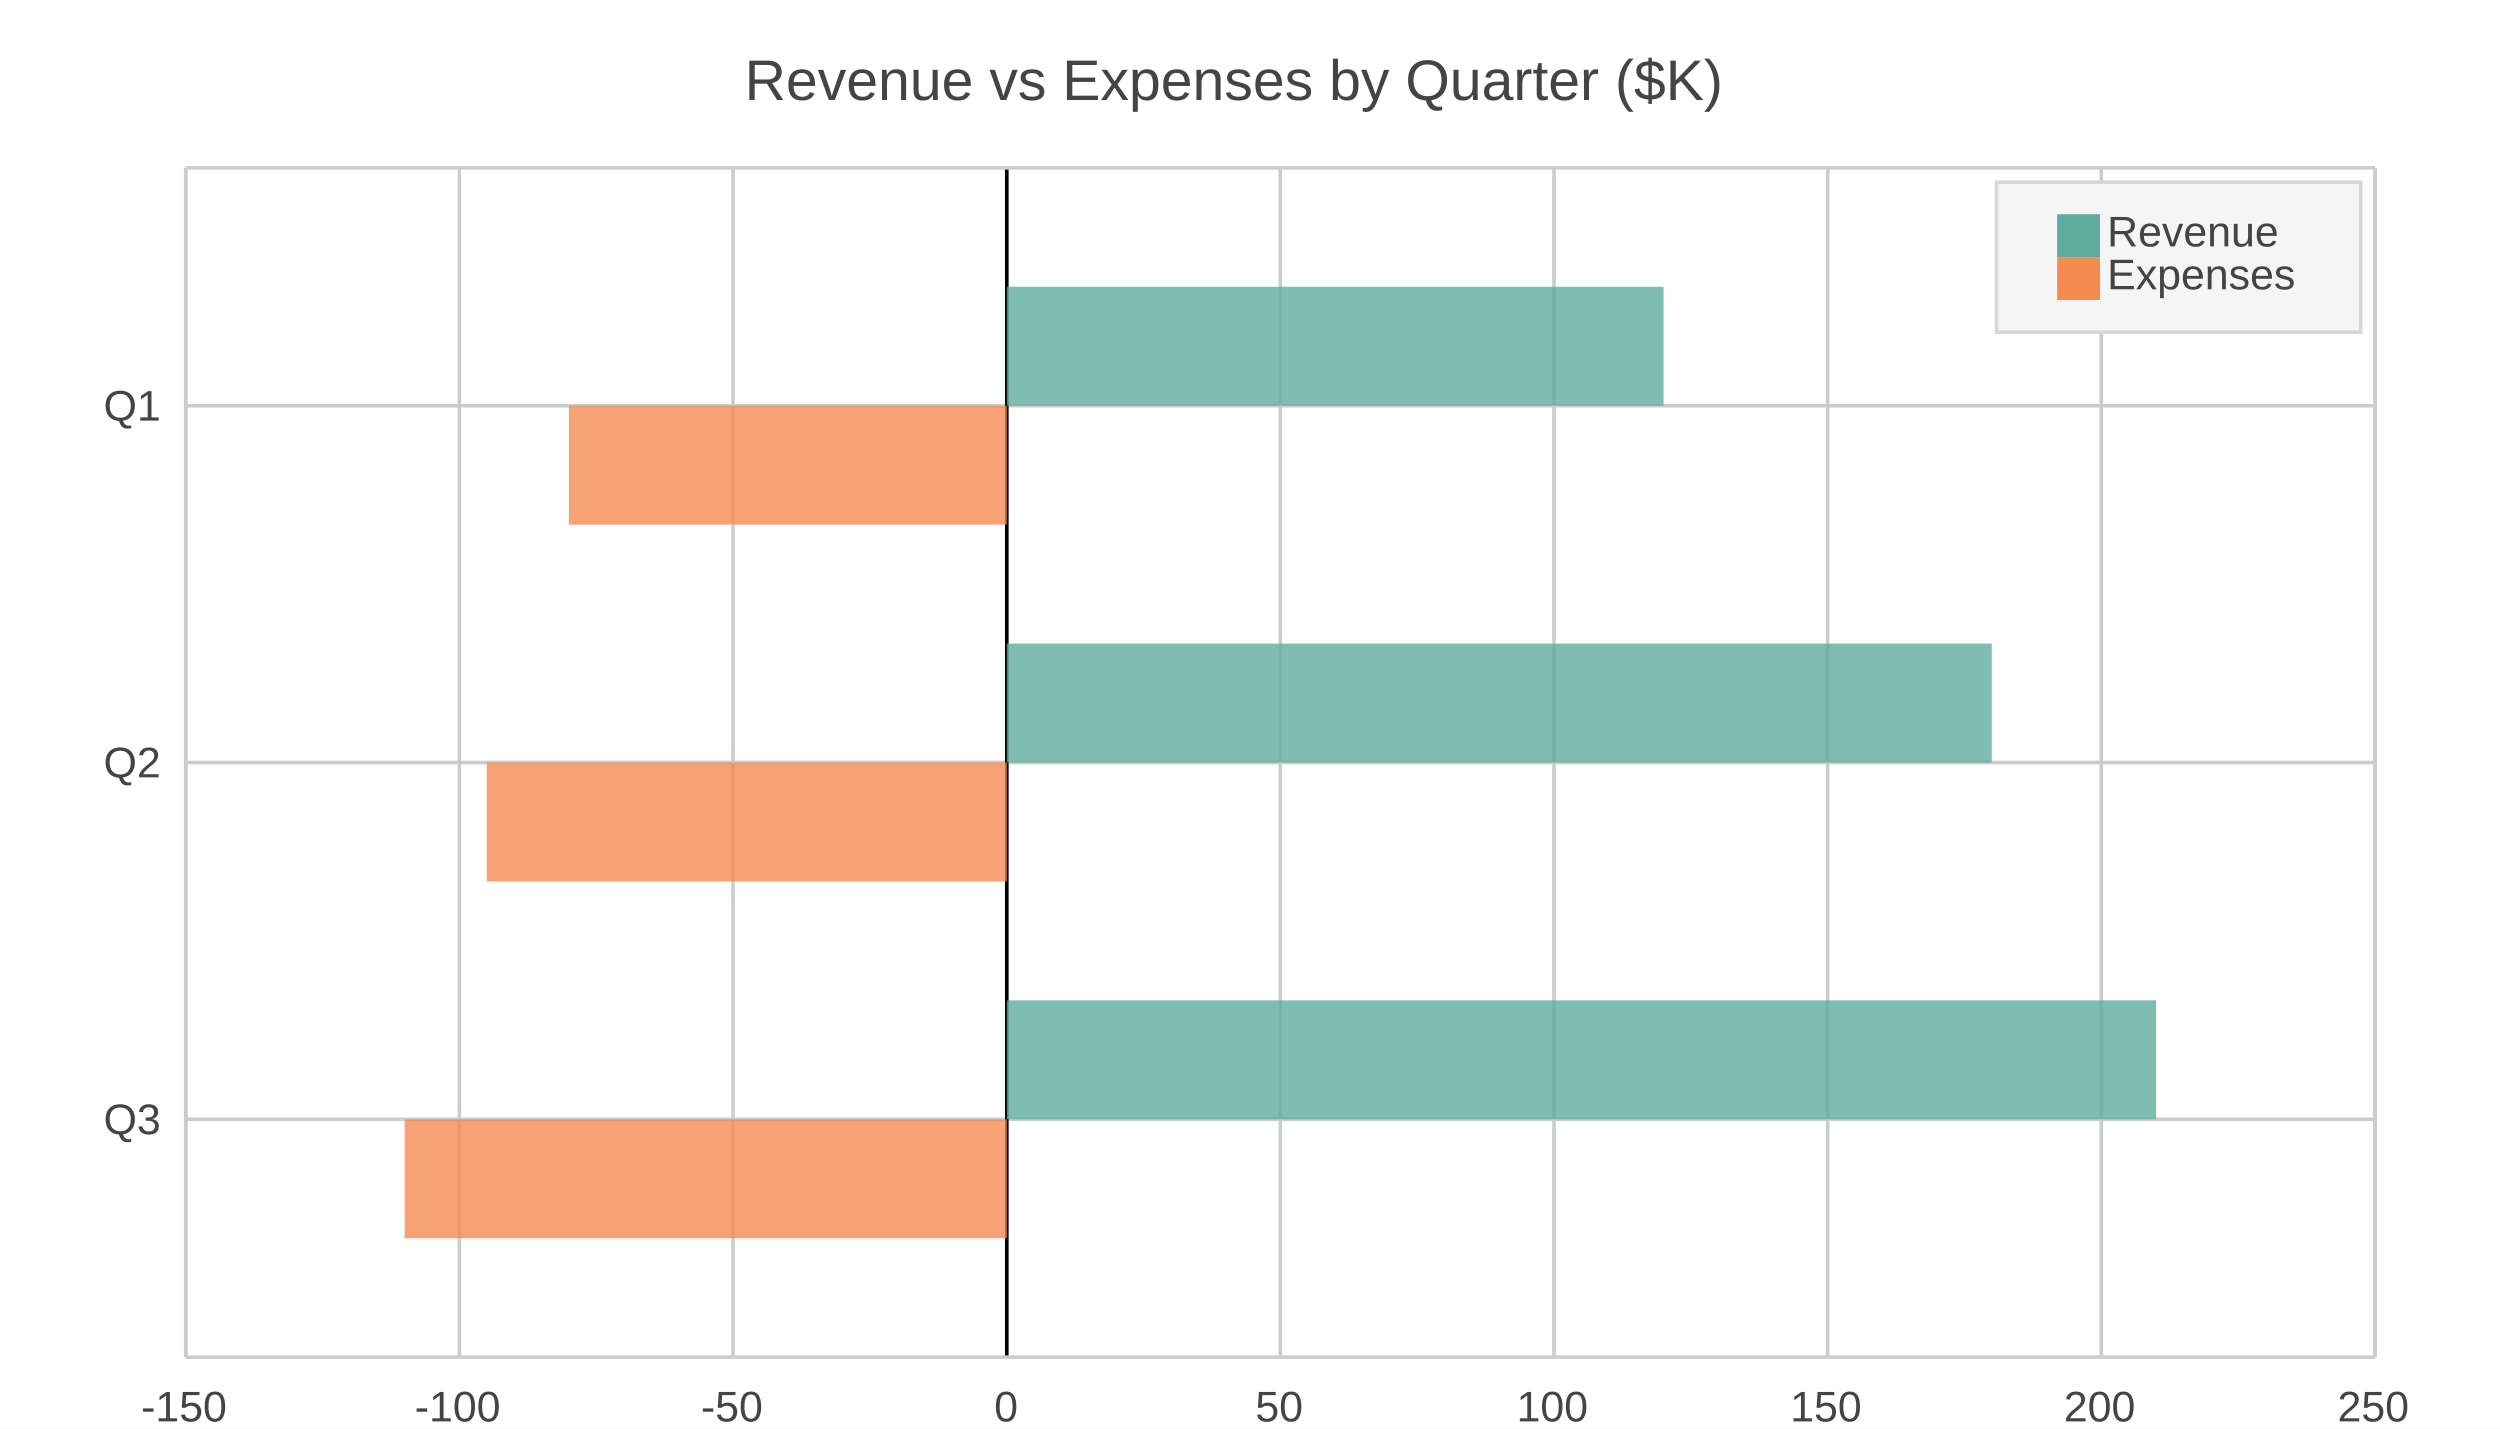
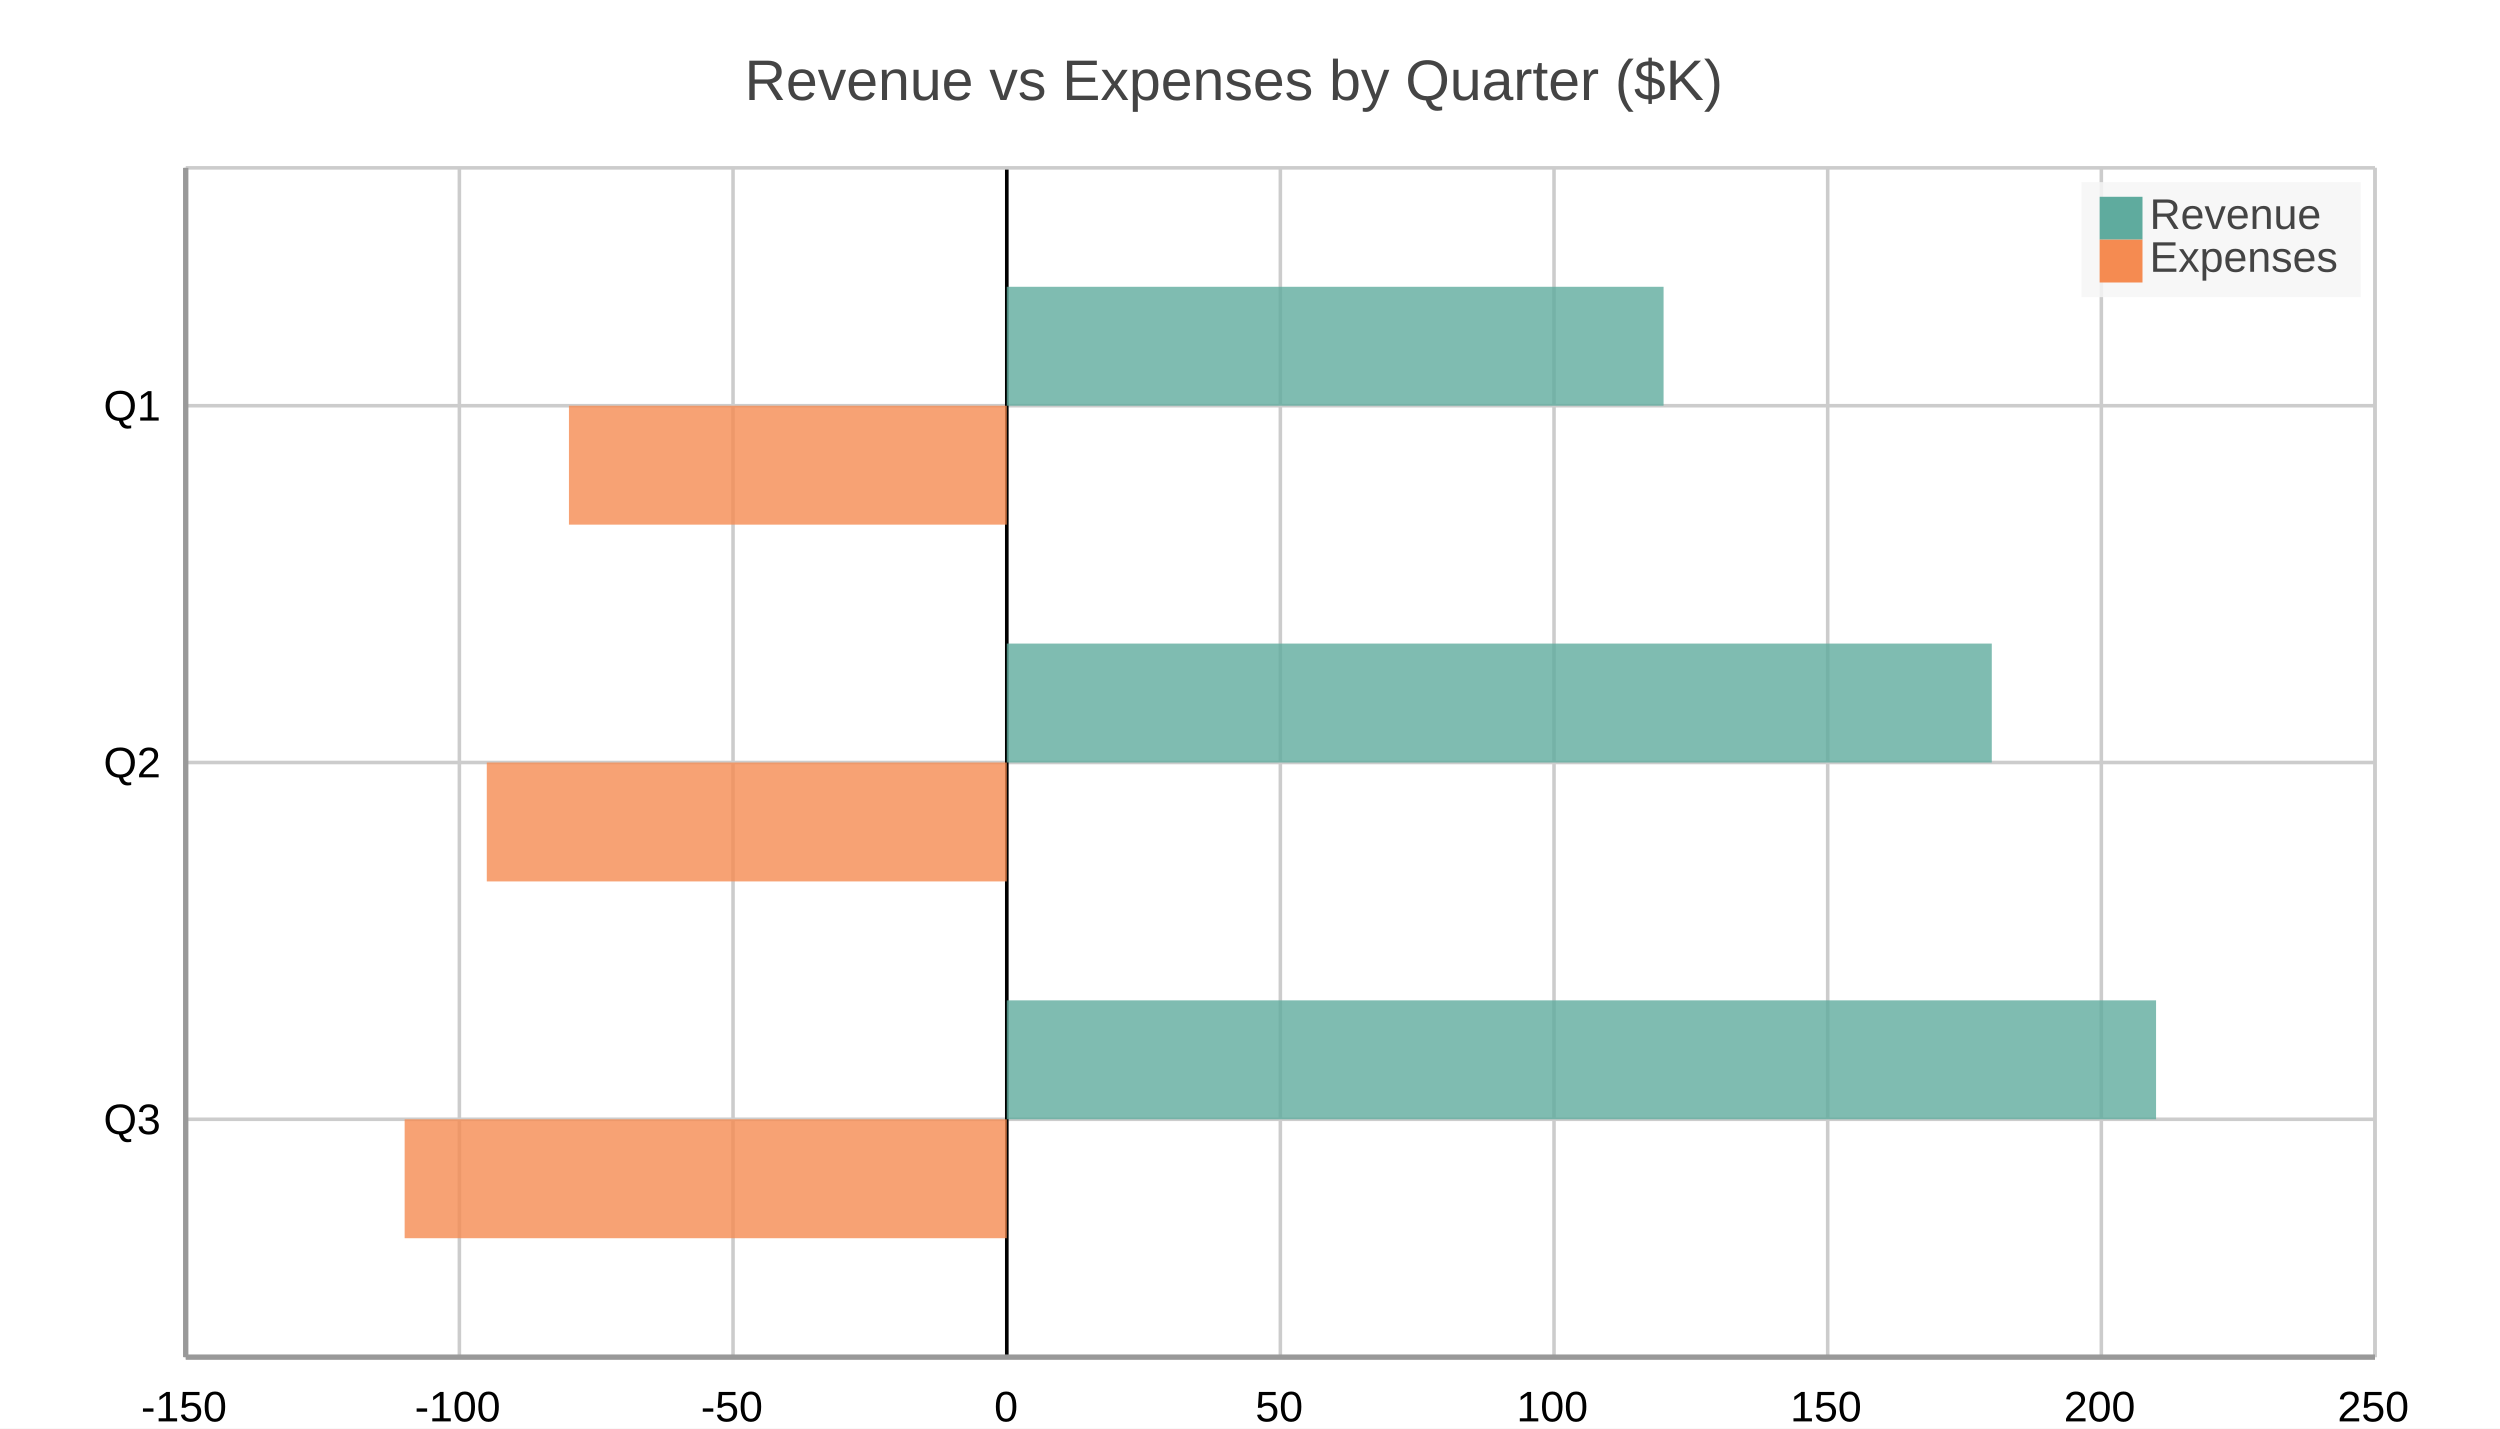
<svg xmlns="http://www.w3.org/2000/svg" width="700" height="400" viewBox="0 0 700 400">
  <path fill="#FFFFFF" d="M0 0 h700 v400 h-700 v-400Z" />
  <text transform="translate(-141.5, 18)" fill="#444444" font-family="Arial" font-weight="normal" font-size="16" x="350.0" y="10.0">Revenue vs Expenses by Quarter ($K)</text>
  <defs>
    <clipPath id="plot-clip">
      <rect x="0" y="0" width="613.0" height="333.0" />
    </clipPath>
  </defs>
  <g>
-     <path stroke="#CCCCCC" stroke-dasharray="None" d="M0 66.6 h613.0 M0 166.5 h613.0 M0 266.4 h613.0" transform="translate(52.0, 47.0)" />
-     <g font-size="12" font-family="Arial" fill="#444444" transform="translate(46.0, 47.0)">
+     <path stroke="#cccccc" stroke-dasharray="None" d="M0 66.6 h613.0 M0 166.5 h613.0 M0 266.4 h613.0" transform="translate(52.0, 47.0)" />
+     <g font-size="12" font-family="Arial" fill="#000000" transform="translate(46.0, 47.0)">
      <text x="0" y="66.6" dominant-baseline="central" transform="translate(-17, 0)">Q1</text>
      <text x="0" y="166.5" dominant-baseline="central" transform="translate(-17, 0)">Q2</text>
      <text x="0" y="266.4" dominant-baseline="central" transform="translate(-17, 0)">Q3</text>
    </g>
  </g>
  <g>
-     <path stroke="#CCCCCC" stroke-dasharray="None" d="M613.0 0 v333.0 M536.375 0 v333.0 M459.75 0 v333.0 M383.125 0 v333.0 M306.5 0 v333.0 M229.875 0 v333.0 M153.25 0 v333.0 M76.625 0 v333.0 M0.0 0 v333.0" transform="translate(52.0, 47.0)" />
-     <g font-size="12" font-family="Arial" fill="#444444" transform="translate(52.0, 65.0)">
+     <path stroke="#cccccc" stroke-dasharray="None" d="M613.0 0 v333.0 M536.375 0 v333.0 M459.75 0 v333.0 M383.125 0 v333.0 M306.5 0 v333.0 M229.875 0 v333.0 M153.25 0 v333.0 M76.625 0 v333.0 M0.0 0 v333.0" transform="translate(52.0, 47.0)" />
+     <g font-size="12" font-family="Arial" fill="#000000" transform="translate(52.0, 65.0)">
      <text x="613.0" y="333.0" transform="translate(-10.5, 0)">250</text>
      <text x="536.375" y="333.0" transform="translate(-10.5, 0)">200</text>
      <text x="459.75" y="333.0" transform="translate(-10.5, 0)">150</text>
      <text x="383.125" y="333.0" transform="translate(-10.5, 0)">100</text>
      <text x="306.5" y="333.0" transform="translate(-7.0, 0)">50</text>
      <text x="229.875" y="333.0" transform="translate(-3.5, 0)">0</text>
      <text x="153.25" y="333.0" transform="translate(-9.0, 0)">-50</text>
      <text x="76.625" y="333.0" transform="translate(-12.5, 0)">-100</text>
      <text x="0.0" y="333.0" transform="translate(-12.5, 0)">-150</text>
    </g>
  </g>
  <path transform="translate(52.0, 47.0)" d="M229.9 0 v333.0z" stroke="black" />
  <g>
    <g opacity="0.8" transform="translate(52.0, 47.0)">
      <path d="M229.9 33.3 h183.9 v33.3 h-183.9 v-33.3Z M229.9 133.2 h275.8 v33.3 h-275.8 v-33.3Z M229.9 233.1 h321.8 v33.3 h-321.8 v-33.3Z" fill="#5fab9e" />
      <path d="M107.3 66.6 h122.6 v33.3 h-122.6 v-33.3Z M84.3 166.5 h145.6 v33.3 h-145.6 v-33.3Z M61.3 266.4 h168.6 v33.3 h-168.6 v-33.3Z" fill="#f58b51" />
    </g>
-     <path stroke="#CCCCCC" stroke-dasharray="None" d="M0 333.0 h613.0" transform="translate(52.0, 47.0)" />
-     <path stroke="#CCCCCC" stroke-dasharray="None" d="M0 0 h613.0" transform="translate(52.0, 47.0)" />
-     <path stroke="#CCCCCC" stroke-dasharray="None" d="M0 0 v333.0" transform="translate(52.0, 47.0)" />
-     <path stroke="#CCCCCC" stroke-dasharray="None" d="M613.0 0 v333.0" transform="translate(52.0, 47.0)" />
+     <path stroke="#cccccc" stroke-dasharray="None" d="M0 333.0 h613.0" transform="translate(52.0, 47.0)" />
+     <path stroke="#cccccc" stroke-dasharray="None" d="M0 0 h613.0" transform="translate(52.0, 47.0)" />
+     <path stroke="#cccccc" stroke-dasharray="None" d="M0 0 v333.0" transform="translate(52.0, 47.0)" />
+     <path stroke="#cccccc" stroke-dasharray="None" d="M613.0 0 v333.0" transform="translate(52.0, 47.0)" />
  </g>
  <g>
-     <rect transform="translate(-17.0, -7.0)" x="576.0" y="58.0" width="102.0" height="42.0" fill="#f5f5f5" stroke="#d7d7d7" />
+     <rect transform="translate(-5.1, -2.1)" x="587.9" y="53.1" width="78.2" height="32.2" fill="#f5f5f5" fill-opacity="0.85" stroke="none" />
    <g>
-       <rect y="60.0" x="576.0" width="12" height="12" fill="#5fab9e" />
-       <text y="69.0" x="590.0" font-size="12" font-family="Arial" fill="#444444">Revenue</text>
+       <rect y="55.1" x="587.9" width="12" height="12" fill="#5fab9e" />
+       <text y="64.1" x="601.9" font-size="12" font-family="Arial" fill="#444444">Revenue</text>
    </g>
    <g>
-       <rect y="72.0" x="576.0" width="12" height="12" fill="#f58b51" />
-       <text y="81.0" x="590.0" font-size="12" font-family="Arial" fill="#444444">Expenses</text>
+       <rect y="67.1" x="587.9" width="12" height="12" fill="#f58b51" />
+       <text y="76.1" x="601.9" font-size="12" font-family="Arial" fill="#444444">Expenses</text>
    </g>
  </g>
+   <path d="M52.0 47.0 v333.0 M52.0 380.0 h613.0" stroke="#999" stroke-width="1.5" fill="none" />
</svg>
